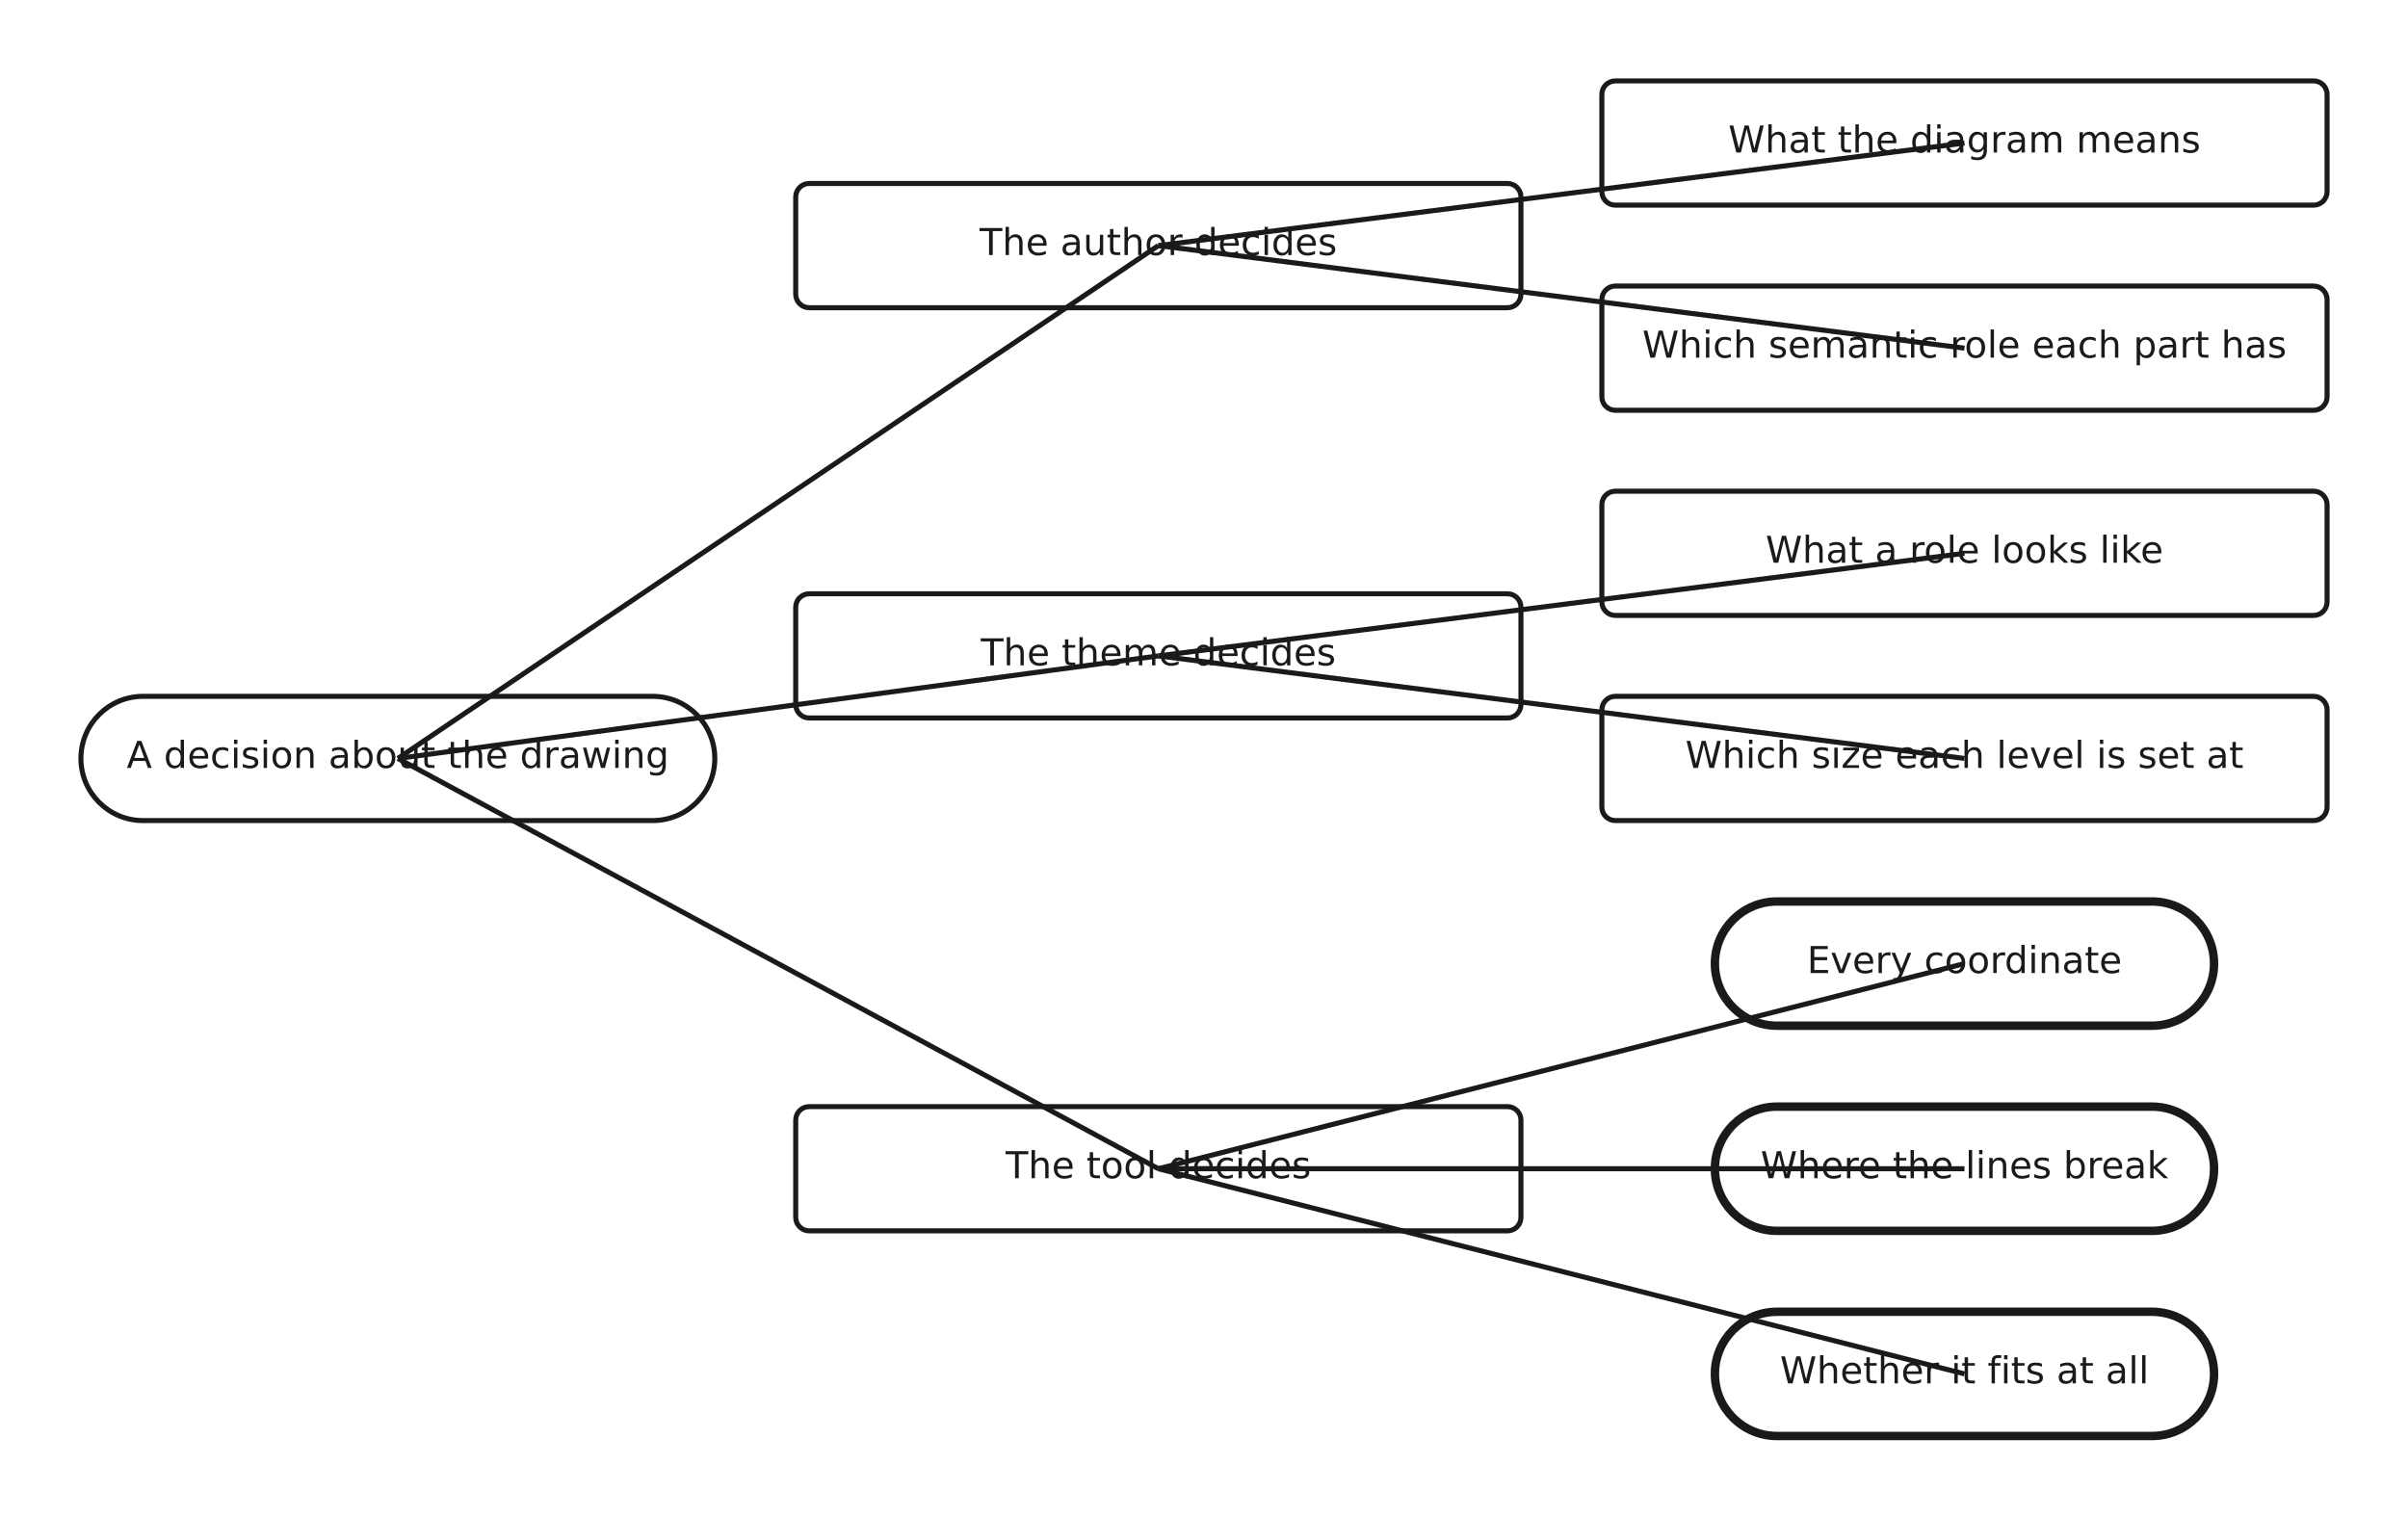
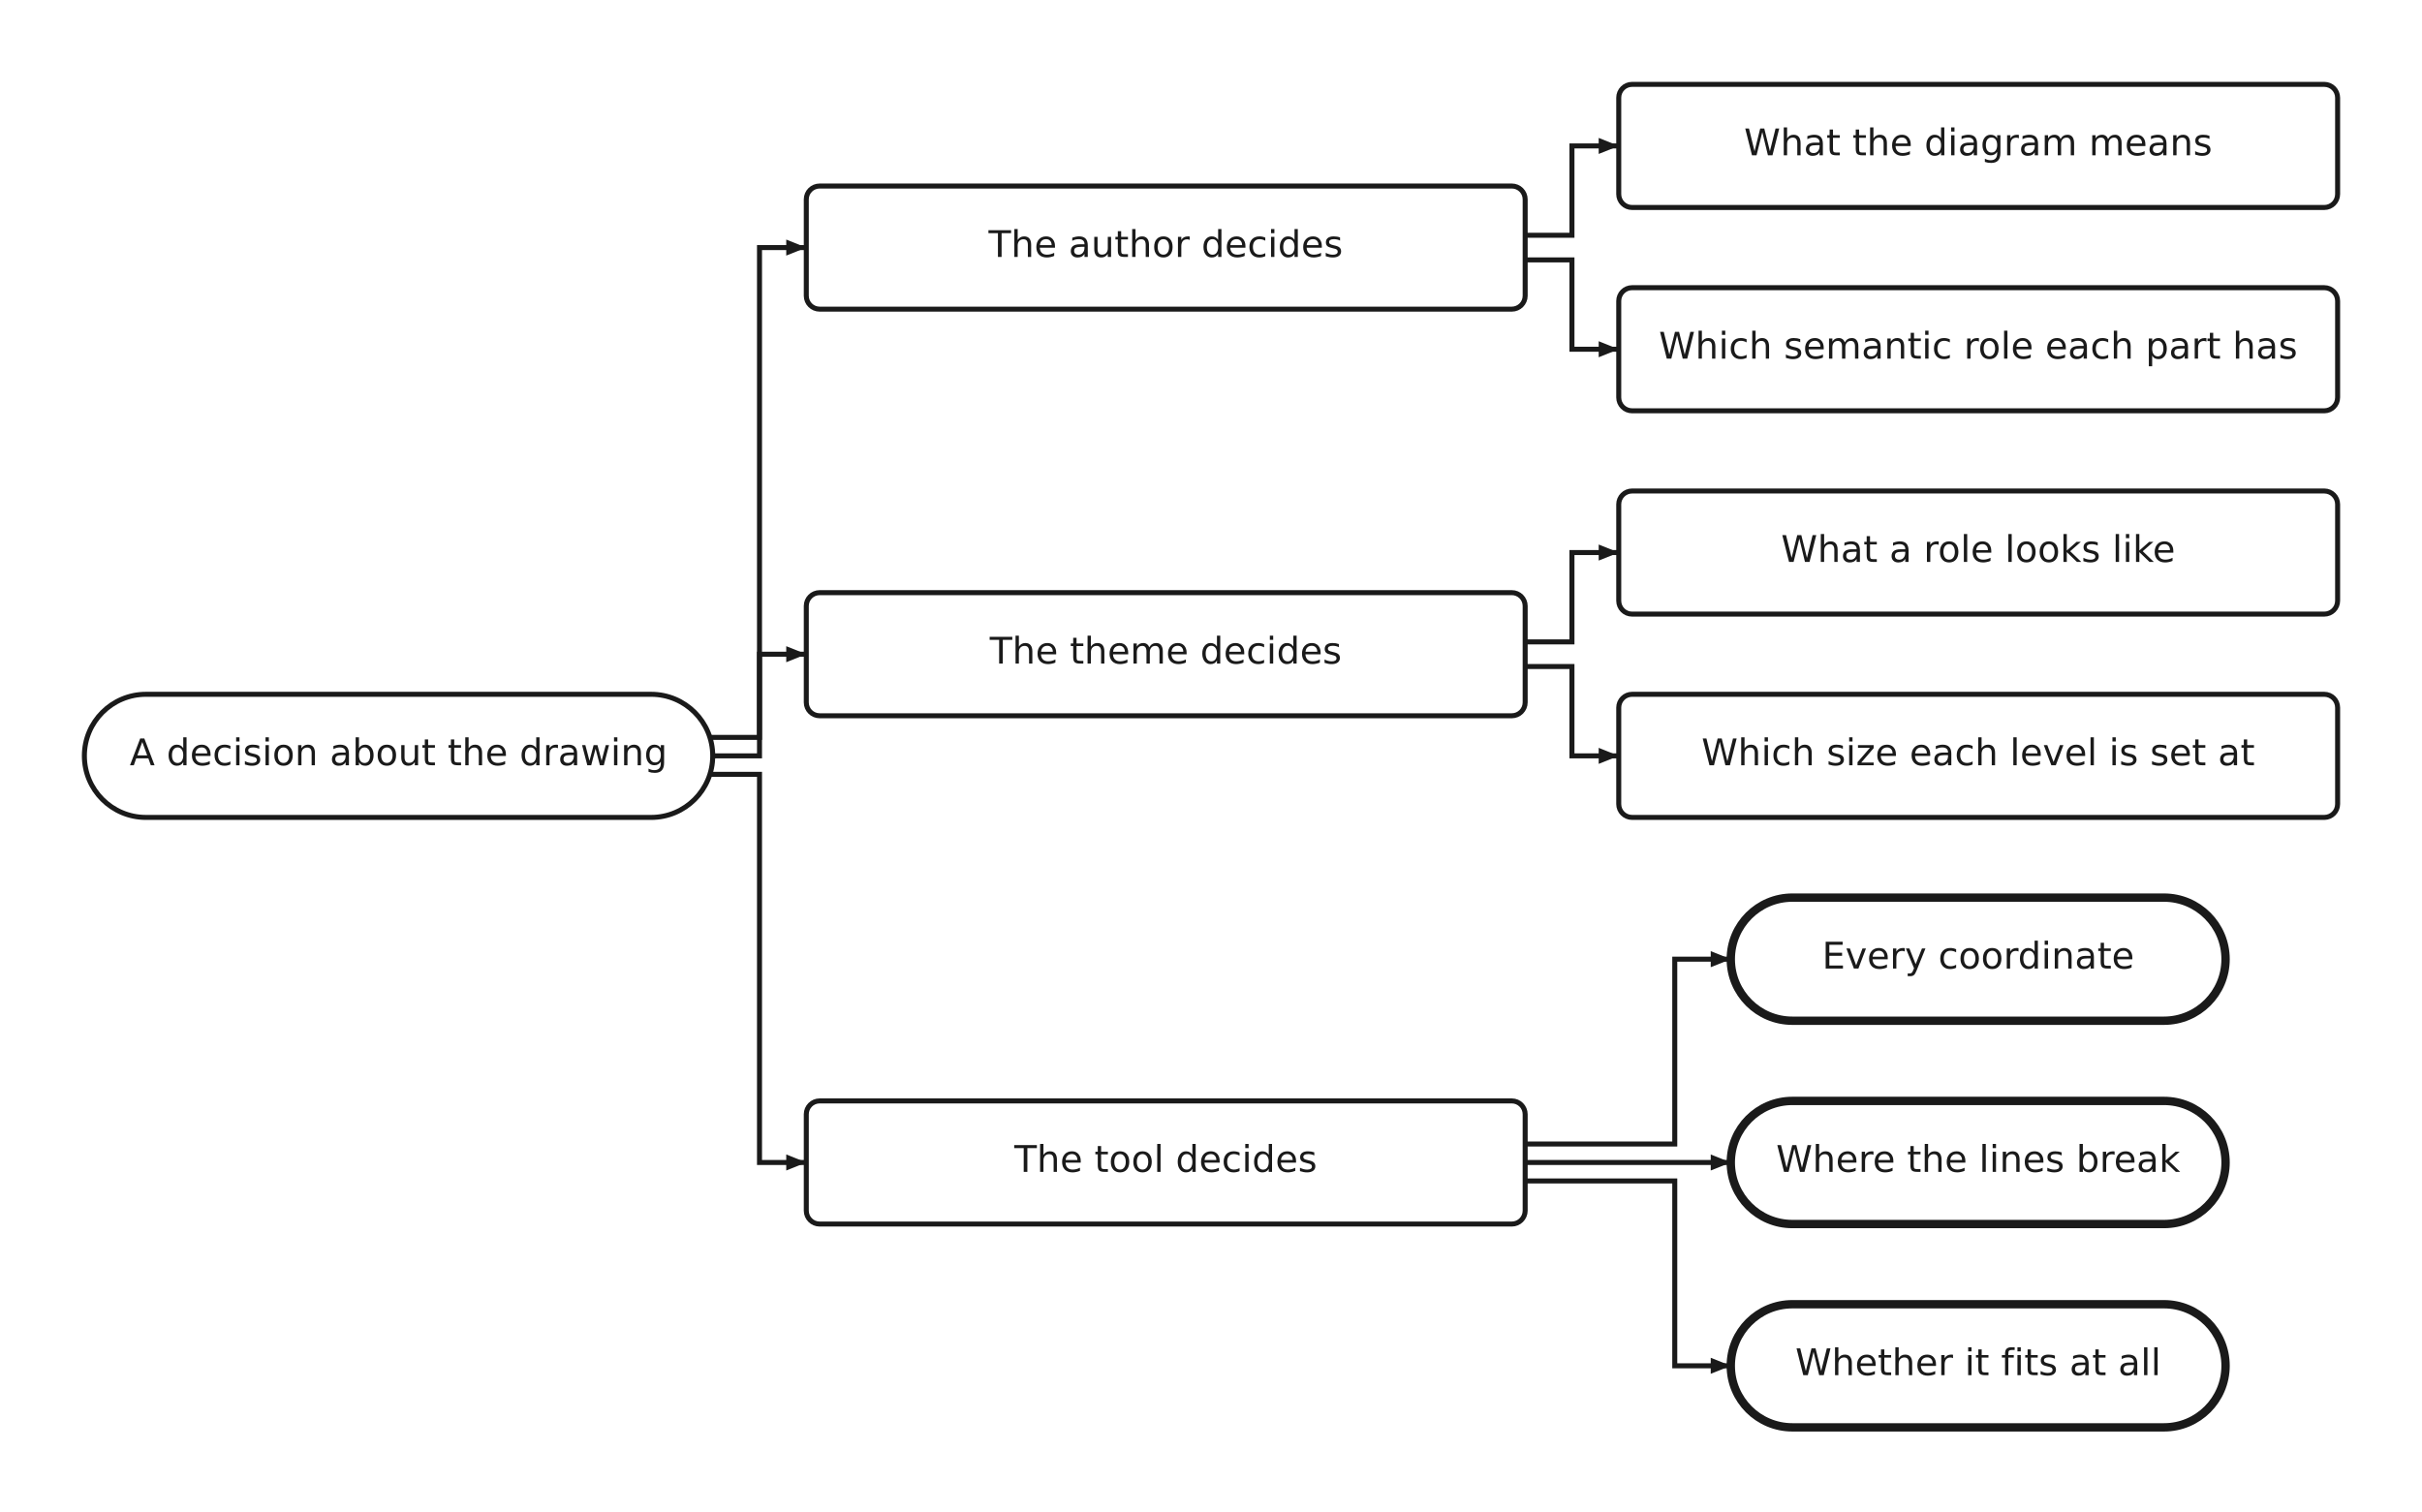
- <svg xmlns="http://www.w3.org/2000/svg" viewBox="0 0 714.25 449.95" width="714.25" height="449.95" role="img" aria-labelledby="ds7d805637b1-title ds7d805637b1-desc">
-   <path d="M 118.011 224.975 L 343.578 72.85" fill="none" stroke="#1a1a1a" stroke-width="1.5" />
-   <path d="M 118.011 224.975 L 343.578 194.55" fill="none" stroke="#1a1a1a" stroke-width="1.5" />
-   <path d="M 118.011 224.975 L 343.578 346.675" fill="none" stroke="#1a1a1a" stroke-width="1.5" />
-   <path d="M 343.578 72.85 L 582.693 42.425" fill="none" stroke="#1a1a1a" stroke-width="1.5" />
-   <path d="M 343.578 72.85 L 582.693 103.275" fill="none" stroke="#1a1a1a" stroke-width="1.5" />
-   <path d="M 343.578 194.55 L 582.693 164.125" fill="none" stroke="#1a1a1a" stroke-width="1.5" />
-   <path d="M 343.578 194.55 L 582.693 224.975" fill="none" stroke="#1a1a1a" stroke-width="1.5" />
-   <path d="M 343.578 346.675 L 582.693 285.825" fill="none" stroke="#1a1a1a" stroke-width="1.5" />
-   <path d="M 343.578 346.675 L 582.693 346.675" fill="none" stroke="#1a1a1a" stroke-width="1.5" />
-   <path d="M 343.578 346.675 L 582.693 407.525" fill="none" stroke="#1a1a1a" stroke-width="1.5" />
+ <svg xmlns="http://www.w3.org/2000/svg" viewBox="-1.25 -1.25 724.75 452.45" width="724.75" height="452.45" role="img" aria-labelledby="ds106c0e5643-title ds106c0e5643-desc">
+   <path d="M 211.172 219.447 L 226.021 219.447 L 226.021 72.85 L 240.021 72.85" fill="none" stroke="#1a1a1a" stroke-width="1.5" />
+   <polygon points="240.021,72.85 234.021,75.25 234.021,70.45" fill="#1a1a1a" stroke="none" />
+   <path d="M 212.021 224.975 L 226.021 224.975 L 226.021 194.55 L 240.021 194.55" fill="none" stroke="#1a1a1a" stroke-width="1.5" />
+   <polygon points="240.021,194.55 234.021,196.95 234.021,192.15" fill="#1a1a1a" stroke="none" />
+   <path d="M 211.172 230.502 L 226.021 230.502 L 226.021 346.675 L 240.021 346.675" fill="none" stroke="#1a1a1a" stroke-width="1.5" />
+   <polygon points="240.021,346.675 234.021,349.075 234.021,344.275" fill="#1a1a1a" stroke="none" />
+   <path d="M 455.135 69.165 L 469.135 69.165 L 469.135 42.425 L 483.135 42.425" fill="none" stroke="#1a1a1a" stroke-width="1.5" />
+   <polygon points="483.135,42.425 477.135,44.825 477.135,40.025" fill="#1a1a1a" stroke="none" />
+   <path d="M 455.135 76.535 L 469.135 76.535 L 469.135 103.275 L 483.135 103.275" fill="none" stroke="#1a1a1a" stroke-width="1.5" />
+   <polygon points="483.135,103.275 477.135,105.675 477.135,100.875" fill="#1a1a1a" stroke="none" />
+   <path d="M 455.135 190.865 L 469.135 190.865 L 469.135 164.125 L 483.135 164.125" fill="none" stroke="#1a1a1a" stroke-width="1.5" />
+   <polygon points="483.135,164.125 477.135,166.525 477.135,161.725" fill="#1a1a1a" stroke="none" />
+   <path d="M 455.135 198.235 L 469.135 198.235 L 469.135 224.975 L 483.135 224.975" fill="none" stroke="#1a1a1a" stroke-width="1.5" />
+   <polygon points="483.135,224.975 477.135,227.375 477.135,222.575" fill="#1a1a1a" stroke="none" />
+   <path d="M 455.135 341.147 L 499.9 341.147 L 499.9 285.825 L 516.665 285.825" fill="none" stroke="#1a1a1a" stroke-width="1.5" />
+   <polygon points="516.665,285.825 510.665,288.225 510.665,283.425" fill="#1a1a1a" stroke="none" />
+   <path d="M 455.135 346.675 L 516.665 346.675" fill="none" stroke="#1a1a1a" stroke-width="1.5" />
+   <polygon points="516.665,346.675 510.665,349.075 510.665,344.275" fill="#1a1a1a" stroke="none" />
+   <path d="M 455.135 352.202 L 499.9 352.202 L 499.9 407.525 L 516.665 407.525" fill="none" stroke="#1a1a1a" stroke-width="1.5" />
+   <polygon points="516.665,407.525 510.665,409.925 510.665,405.125" fill="#1a1a1a" stroke="none" />
  <rect x="24" y="206.55" width="188.021" height="36.85" rx="18.425" fill="none" stroke="#1a1a1a" stroke-width="1.5" />
  <text x="37.562" y="227.783" font-family="'DejaVu Sans', sans-serif" font-size="11" fill="#1a1a1a">A decision about the drawing</text>
-   <rect x="236.021" y="54.425" width="215.114" height="36.85" rx="4" fill="none" stroke="#1a1a1a" stroke-width="1.5" />
-   <text x="290.56" y="75.658" font-family="'DejaVu Sans', sans-serif" font-size="11" fill="#1a1a1a">The author decides</text>
-   <rect x="236.021" y="176.125" width="215.114" height="36.85" rx="4" fill="none" stroke="#1a1a1a" stroke-width="1.5" />
-   <text x="290.917" y="197.358" font-family="'DejaVu Sans', sans-serif" font-size="11" fill="#1a1a1a">The theme decides</text>
-   <rect x="236.021" y="328.25" width="215.114" height="36.85" rx="4" fill="none" stroke="#1a1a1a" stroke-width="1.5" />
-   <text x="298.27" y="349.483" font-family="'DejaVu Sans', sans-serif" font-size="11" fill="#1a1a1a">The tool decides</text>
-   <rect x="475.135" y="24" width="215.114" height="36.85" rx="4" fill="none" stroke="#1a1a1a" stroke-width="1.5" />
-   <text x="512.637" y="45.233" font-family="'DejaVu Sans', sans-serif" font-size="11" fill="#1a1a1a">What the diagram means</text>
-   <rect x="475.135" y="84.85" width="215.114" height="36.85" rx="4" fill="none" stroke="#1a1a1a" stroke-width="1.5" />
-   <text x="487.135" y="106.083" font-family="'DejaVu Sans', sans-serif" font-size="11" fill="#1a1a1a">Which semantic role each part has</text>
-   <rect x="475.135" y="145.7" width="215.114" height="36.85" rx="4" fill="none" stroke="#1a1a1a" stroke-width="1.5" />
-   <text x="523.723" y="166.933" font-family="'DejaVu Sans', sans-serif" font-size="11" fill="#1a1a1a">What a role looks like</text>
-   <rect x="475.135" y="206.55" width="215.114" height="36.85" rx="4" fill="none" stroke="#1a1a1a" stroke-width="1.5" />
-   <text x="499.908" y="227.783" font-family="'DejaVu Sans', sans-serif" font-size="11" fill="#1a1a1a">Which size each level is set at</text>
-   <rect x="508.665" y="267.4" width="148.055" height="36.85" rx="18.425" fill="none" stroke="#1a1a1a" stroke-width="2.5" />
-   <text x="535.98" y="288.633" font-family="'DejaVu Sans', sans-serif" font-size="11" fill="#1a1a1a">Every coordinate</text>
-   <rect x="508.665" y="328.25" width="148.055" height="36.85" rx="18.425" fill="none" stroke="#1a1a1a" stroke-width="2.5" />
-   <text x="522.227" y="349.483" font-family="'DejaVu Sans', sans-serif" font-size="11" fill="#1a1a1a">Where the lines break</text>
-   <rect x="508.665" y="389.1" width="148.055" height="36.85" rx="18.425" fill="none" stroke="#1a1a1a" stroke-width="2.5" />
-   <text x="527.98" y="410.333" font-family="'DejaVu Sans', sans-serif" font-size="11" fill="#1a1a1a">Whether it fits at all</text>
+   <rect x="240.021" y="54.425" width="215.114" height="36.85" rx="4" fill="none" stroke="#1a1a1a" stroke-width="1.5" />
+   <text x="294.56" y="75.658" font-family="'DejaVu Sans', sans-serif" font-size="11" fill="#1a1a1a">The author decides</text>
+   <rect x="240.021" y="176.125" width="215.114" height="36.85" rx="4" fill="none" stroke="#1a1a1a" stroke-width="1.5" />
+   <text x="294.917" y="197.358" font-family="'DejaVu Sans', sans-serif" font-size="11" fill="#1a1a1a">The theme decides</text>
+   <rect x="240.021" y="328.25" width="215.114" height="36.85" rx="4" fill="none" stroke="#1a1a1a" stroke-width="1.5" />
+   <text x="302.27" y="349.483" font-family="'DejaVu Sans', sans-serif" font-size="11" fill="#1a1a1a">The tool decides</text>
+   <rect x="483.135" y="24" width="215.114" height="36.85" rx="4" fill="none" stroke="#1a1a1a" stroke-width="1.5" />
+   <text x="520.637" y="45.233" font-family="'DejaVu Sans', sans-serif" font-size="11" fill="#1a1a1a">What the diagram means</text>
+   <rect x="483.135" y="84.85" width="215.114" height="36.85" rx="4" fill="none" stroke="#1a1a1a" stroke-width="1.5" />
+   <text x="495.135" y="106.083" font-family="'DejaVu Sans', sans-serif" font-size="11" fill="#1a1a1a">Which semantic role each part has</text>
+   <rect x="483.135" y="145.7" width="215.114" height="36.85" rx="4" fill="none" stroke="#1a1a1a" stroke-width="1.5" />
+   <text x="531.723" y="166.933" font-family="'DejaVu Sans', sans-serif" font-size="11" fill="#1a1a1a">What a role looks like</text>
+   <rect x="483.135" y="206.55" width="215.114" height="36.85" rx="4" fill="none" stroke="#1a1a1a" stroke-width="1.5" />
+   <text x="507.908" y="227.783" font-family="'DejaVu Sans', sans-serif" font-size="11" fill="#1a1a1a">Which size each level is set at</text>
+   <rect x="516.665" y="267.4" width="148.055" height="36.85" rx="18.425" fill="none" stroke="#1a1a1a" stroke-width="2.5" />
+   <text x="543.98" y="288.633" font-family="'DejaVu Sans', sans-serif" font-size="11" fill="#1a1a1a">Every coordinate</text>
+   <rect x="516.665" y="328.25" width="148.055" height="36.85" rx="18.425" fill="none" stroke="#1a1a1a" stroke-width="2.5" />
+   <text x="530.227" y="349.483" font-family="'DejaVu Sans', sans-serif" font-size="11" fill="#1a1a1a">Where the lines break</text>
+   <rect x="516.665" y="389.1" width="148.055" height="36.85" rx="18.425" fill="none" stroke="#1a1a1a" stroke-width="2.5" />
+   <text x="535.98" y="410.333" font-family="'DejaVu Sans', sans-serif" font-size="11" fill="#1a1a1a">Whether it fits at all</text>
</svg>
